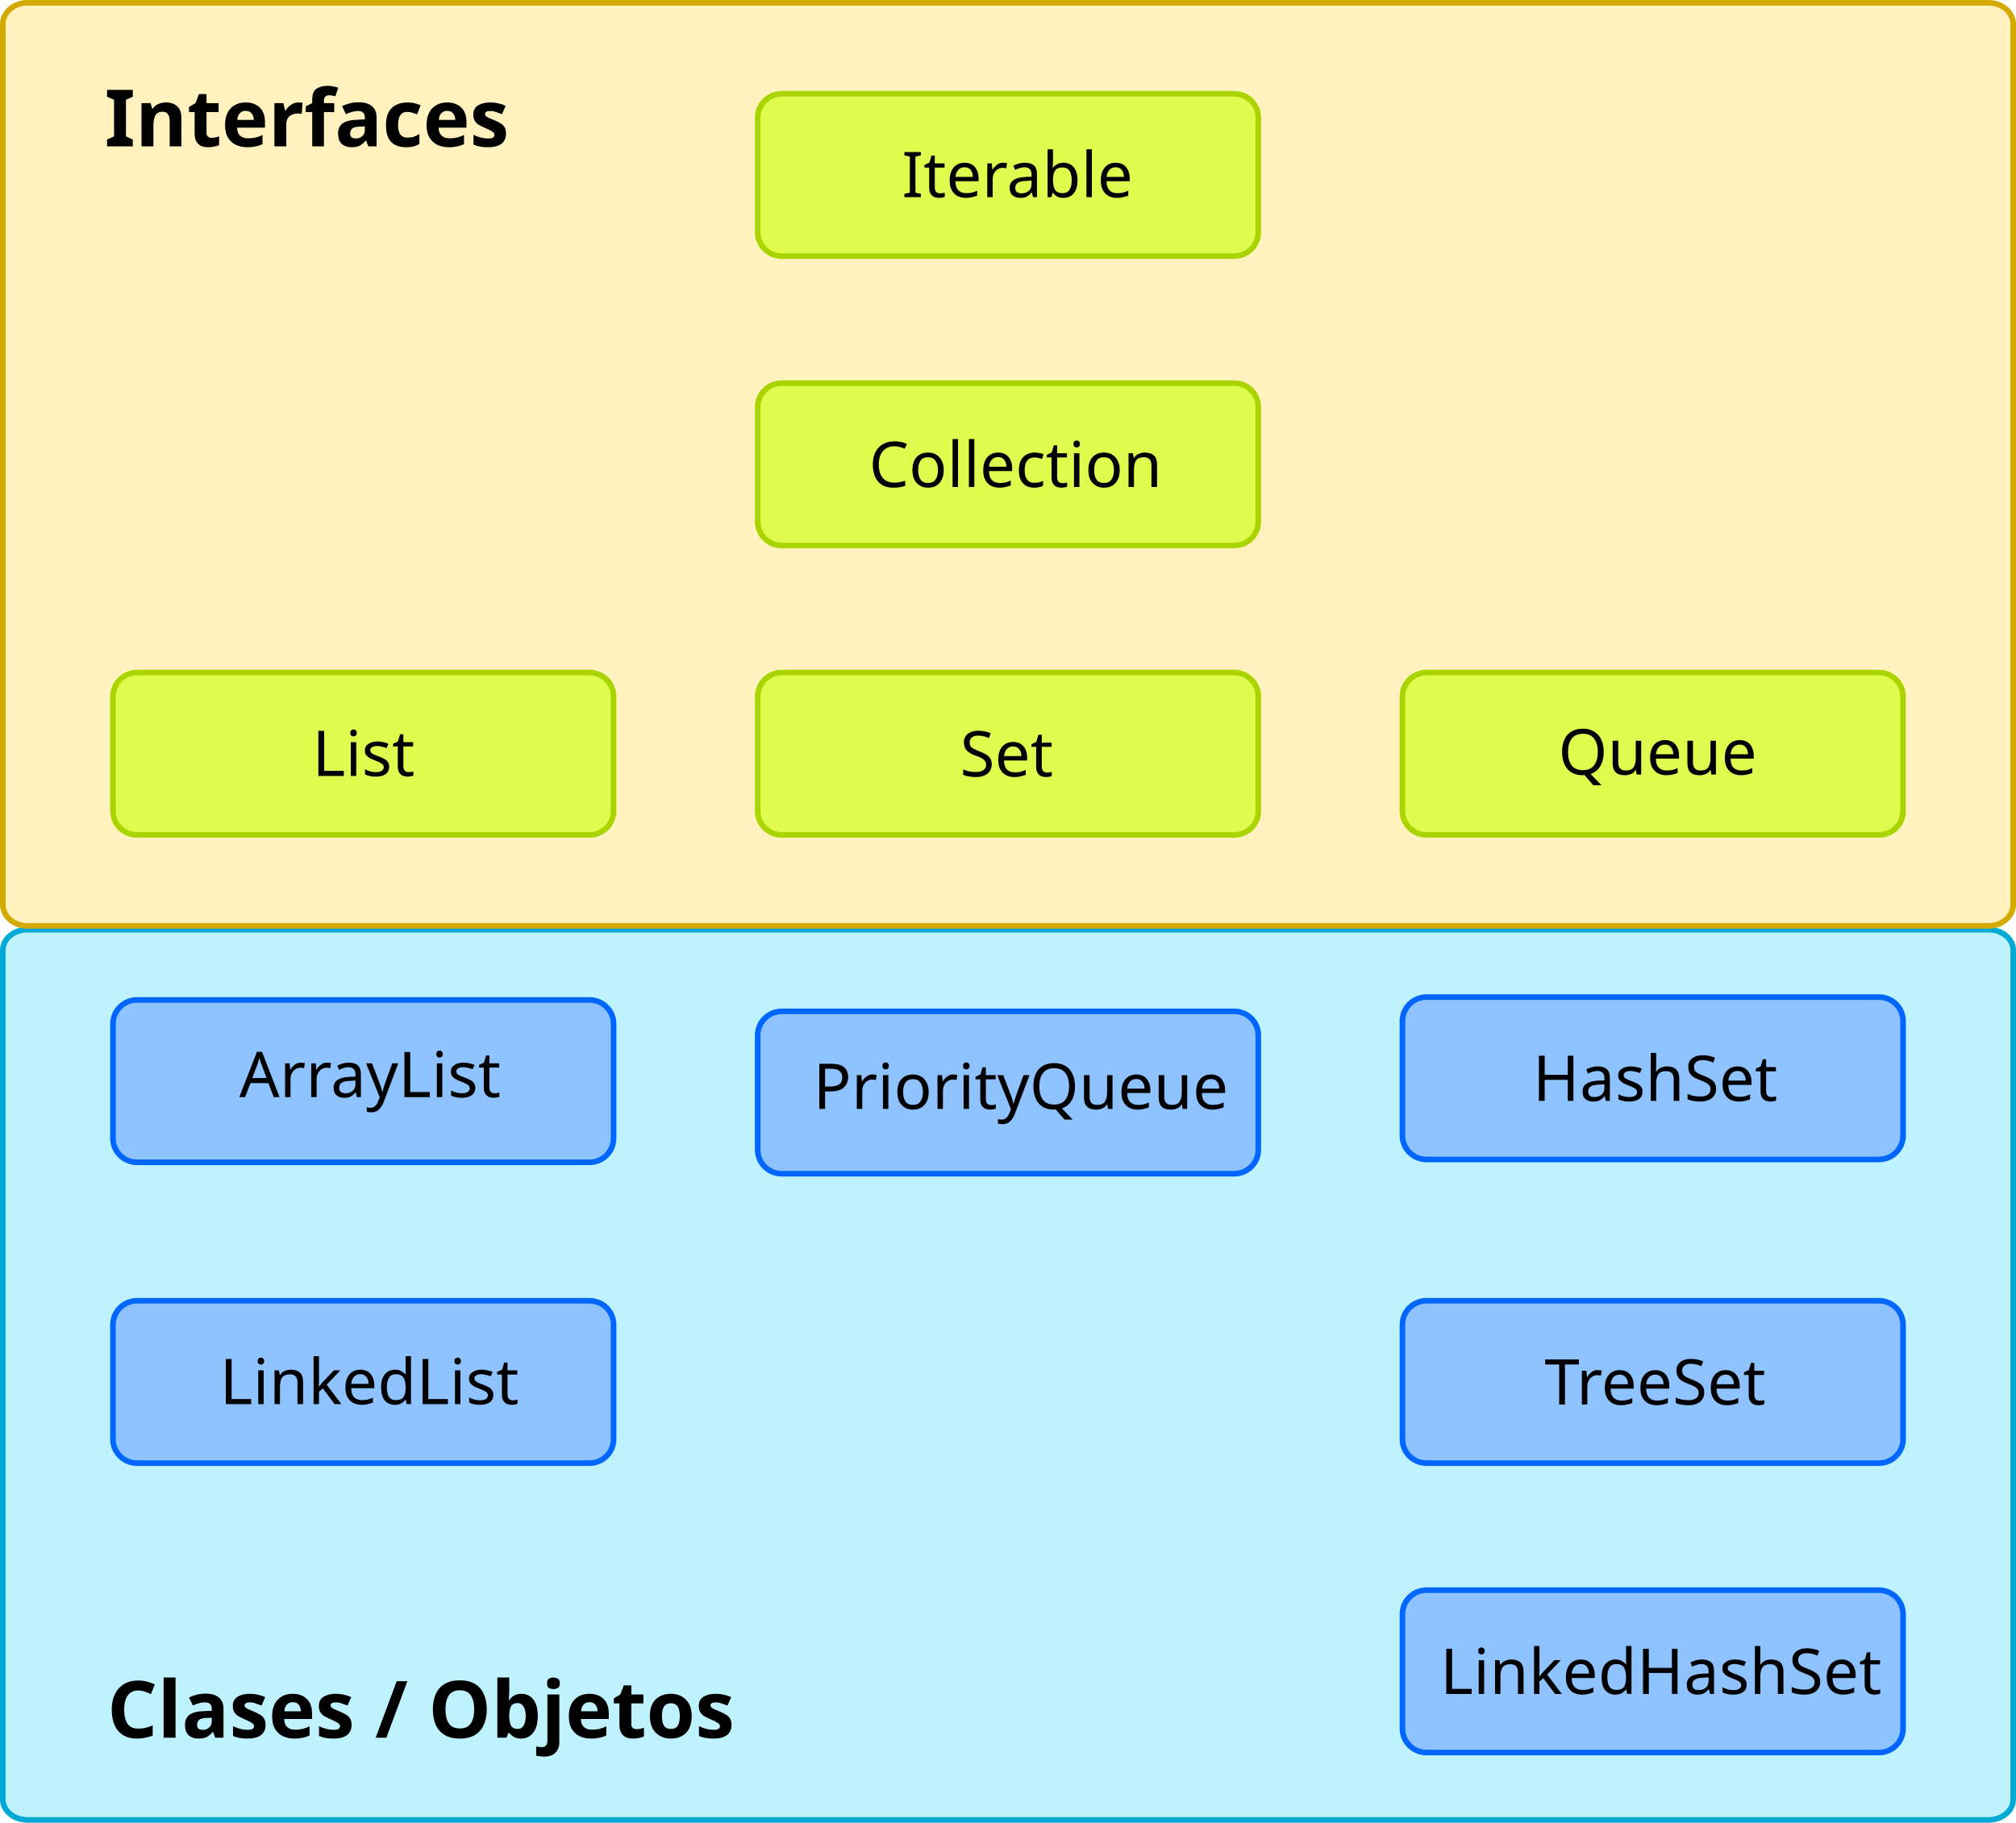
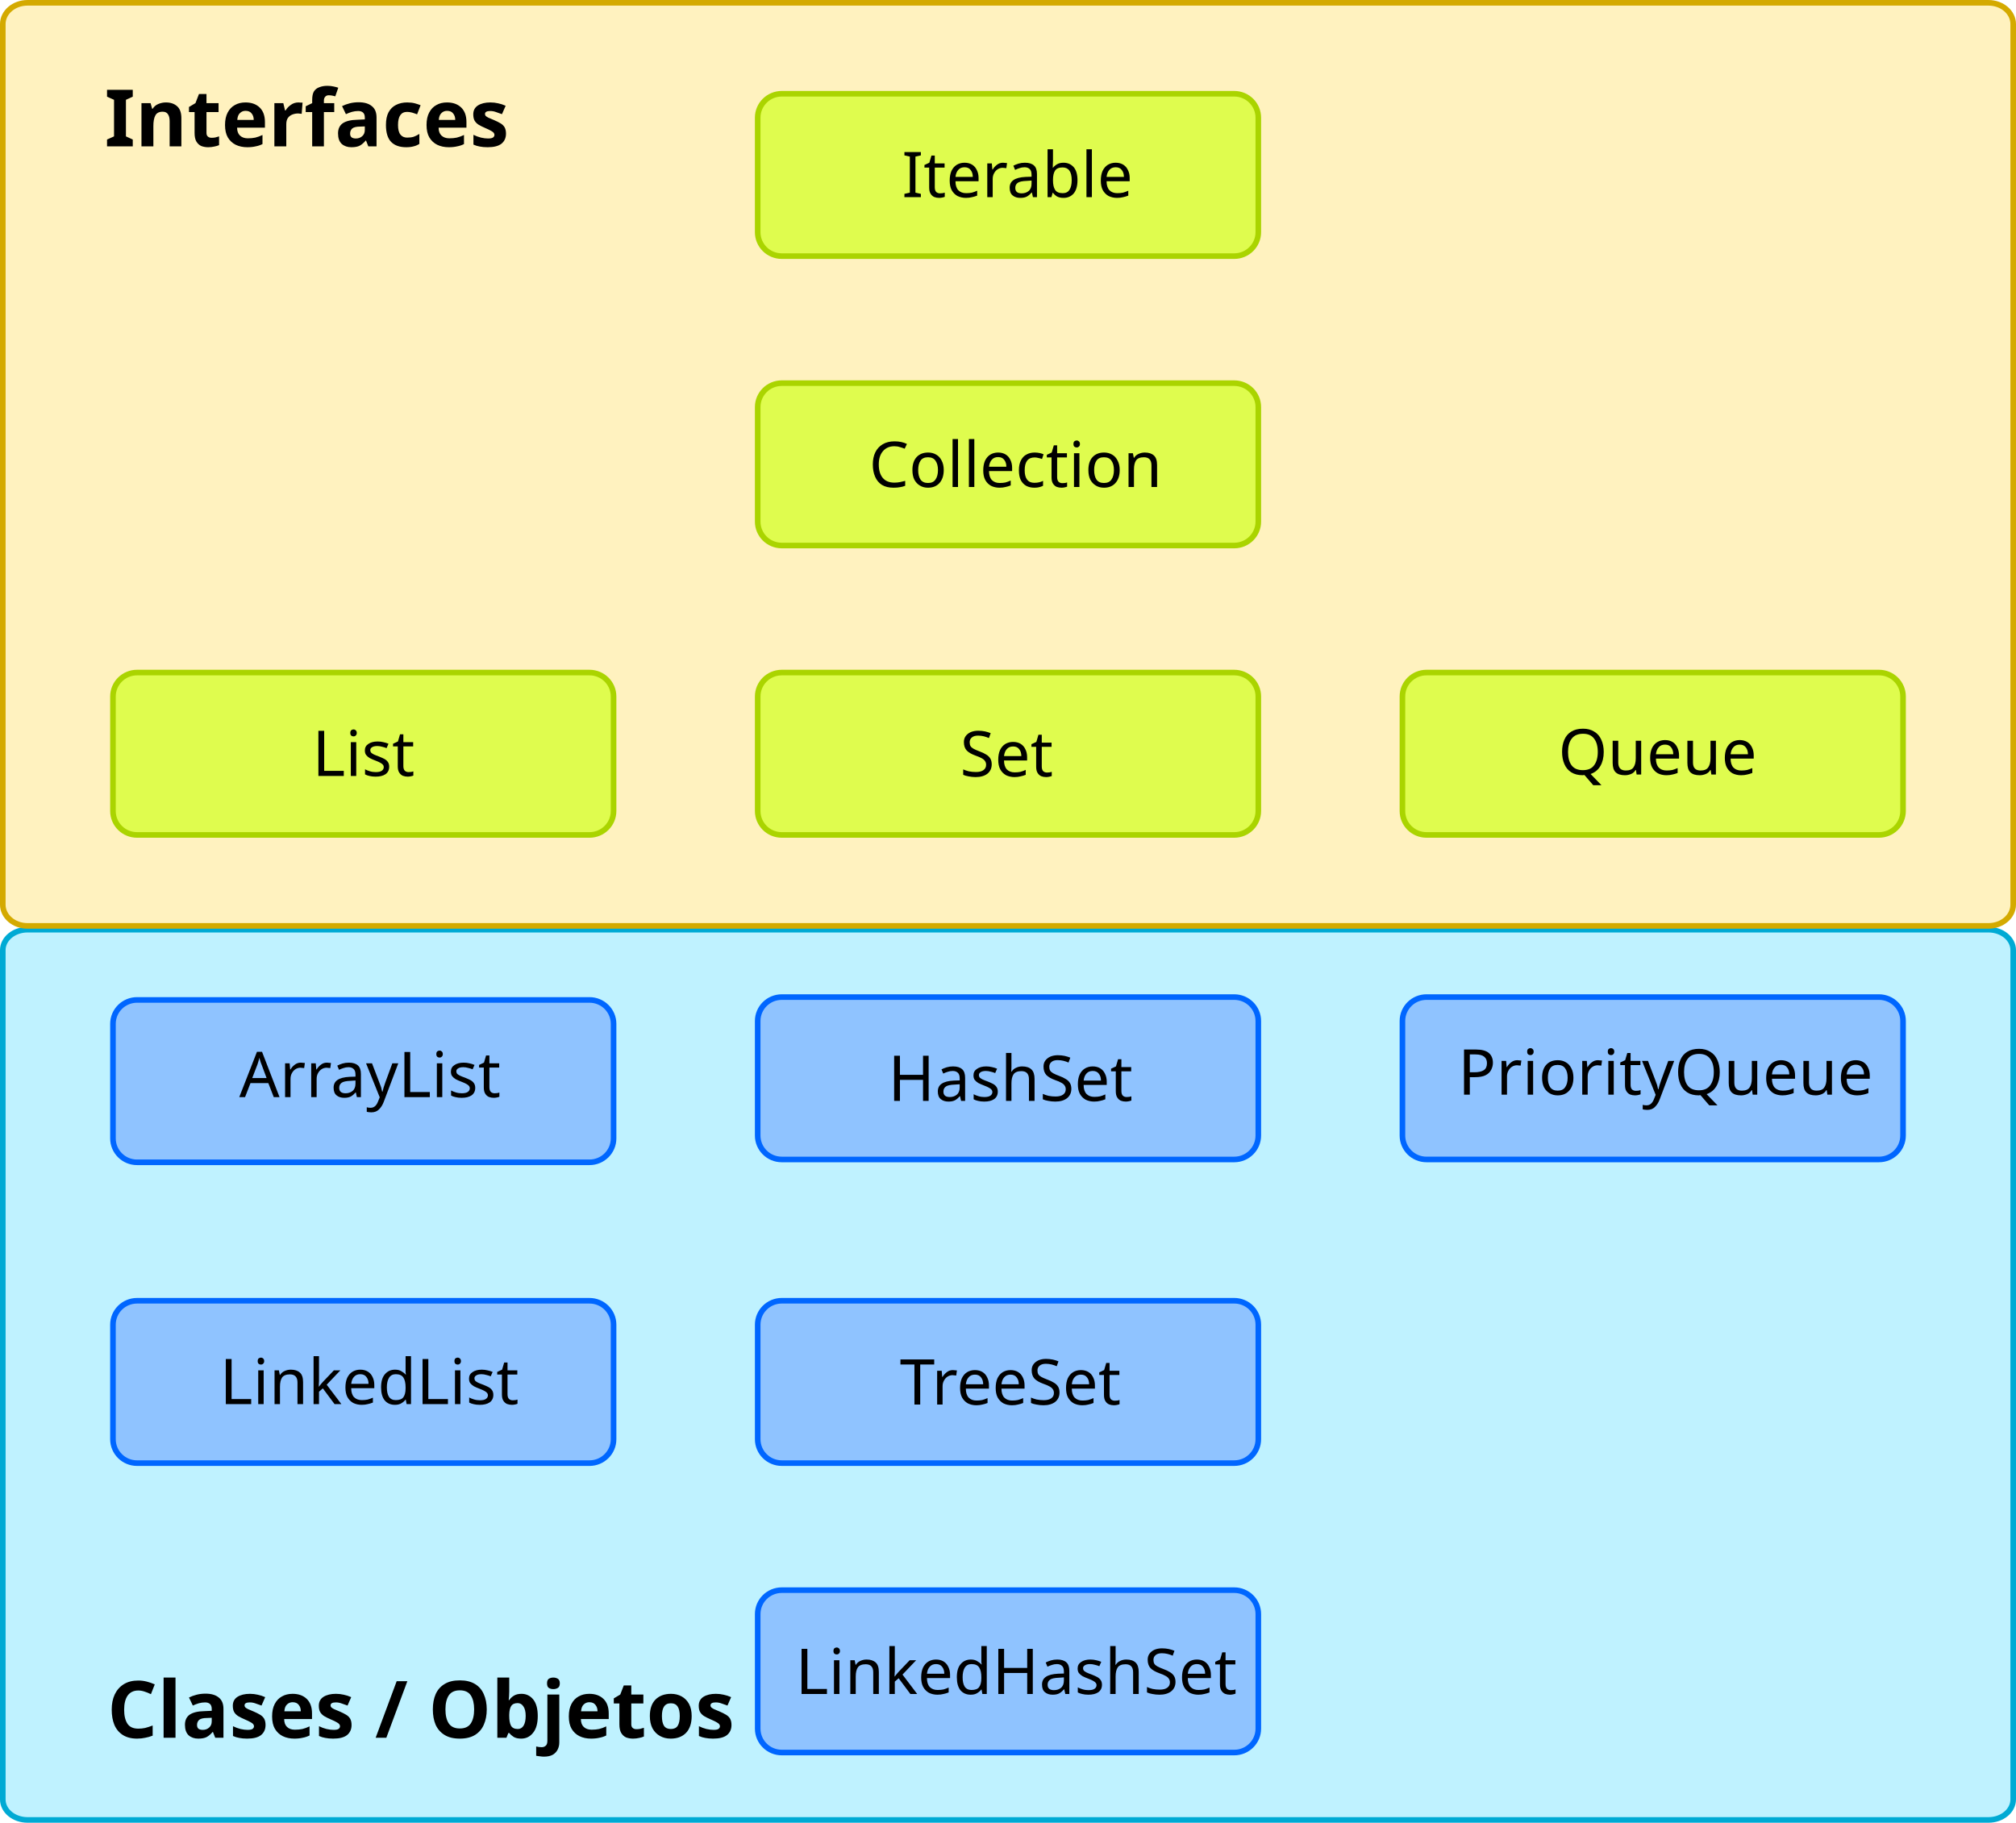
<svg xmlns="http://www.w3.org/2000/svg" width="180mm" height="162.769mm" viewBox="0 0 180 162.769" version="1.1" id="svg5">
  <defs id="defs2" />
  <g id="layer1" transform="translate(-13.75943,-34.39151)">
-     <g id="g827" transform="translate(-17.57547,1.528302)">
-       <rect style="fill:#aaeeff;fill-opacity:0.752;stroke:#00aad4;stroke-width:0.5;stroke-linejoin:round" id="rect705" width="179.5" height="79.5" x="31.585" y="115.882" rx="2.207" ry="1.83" />
-       <rect style="fill:#ffeeaa;fill-opacity:0.752;stroke:#d4aa00;stroke-width:0.5;stroke-linejoin:round" id="rect703" width="179.5" height="82.431" x="31.585" y="33.113" rx="2.207" ry="1.898" />
-       <g id="g728" transform="translate(1.939453,1.047364)">
+     <g id="g530">
+       <rect style="fill:#aaeeff;fill-opacity:0.752;stroke:#00aad4;stroke-width:0.5;stroke-linejoin:round" id="rect705" width="179.5" height="79.5" x="14.009" y="117.41" rx="2.207" ry="1.83" />
+       <rect style="fill:#ffeeaa;fill-opacity:0.752;stroke:#d4aa00;stroke-width:0.5;stroke-linejoin:round" id="rect703" width="179.5" height="82.431" x="14.009" y="34.642" rx="2.207" ry="1.898" />
+       <g id="g728" transform="translate(-15.63602,2.575665)">
        <g id="g501" transform="translate(59.60377,5.291667)">
          <rect style="fill:#d4ff2a;fill-opacity:0.752;stroke:#aad400;stroke-width:0.5;stroke-linejoin:round" id="rect234" width="44.697" height="14.5" x="37.443" y="34.896" rx="2.149" ry="2.135" />
          <text xml:space="preserve" style="font-size:5.644px;line-height:1.25;font-family:'Arial Nova';-inkscape-font-specification:'Arial Nova, Normal';stroke-width:0.265" x="50.326" y="44.132" id="text290">
            <tspan id="tspan288" style="stroke-width:0.265" x="50.326" y="44.132">Iterable</tspan>
          </text>
        </g>
        <g id="g506" transform="translate(34.89623,-0.1951531)">
          <rect style="fill:#d4ff2a;fill-opacity:0.752;stroke:#aad400;stroke-width:0.5;stroke-linejoin:round" id="rect484" width="44.697" height="14.5" x="62.151" y="66.226" rx="2.149" ry="2.135" />
          <text xml:space="preserve" style="font-size:5.644px;line-height:1.25;font-family:'Arial Nova';-inkscape-font-specification:'Arial Nova, Normal';stroke-width:0.265" x="72.087" y="75.497" id="text294">
            <tspan id="tspan292" style="stroke-width:0.265" x="72.087" y="75.497">Collection</tspan>
          </text>
        </g>
        <g id="g625" transform="translate(0,-4.408398)">
          <g id="g511">
            <rect style="fill:#d4ff2a;fill-opacity:0.752;stroke:#aad400;stroke-width:0.5;stroke-linejoin:round" id="rect486" width="44.697" height="14.5" x="39.481" y="96.283" rx="2.149" ry="2.135" />
            <text xml:space="preserve" style="font-size:5.644px;line-height:1.25;font-family:'Arial Nova';-inkscape-font-specification:'Arial Nova, Normal';stroke-width:0.265" x="57.278" y="105.519" id="text298">
              <tspan id="tspan296" style="stroke-width:0.265" x="57.278" y="105.519">List</tspan>
            </text>
          </g>
          <g id="g521" transform="translate(0,-0.5094376)">
            <rect style="fill:#d4ff2a;fill-opacity:0.752;stroke:#aad400;stroke-width:0.5;stroke-linejoin:round" id="rect488" width="44.697" height="14.5" x="154.613" y="96.792" rx="2.149" ry="2.135" />
            <text xml:space="preserve" style="font-size:5.644px;line-height:1.25;font-family:'Arial Nova';-inkscape-font-specification:'Arial Nova, Normal';stroke-width:0.265" x="168.525" y="105.895" id="text302">
              <tspan id="tspan300" style="stroke-width:0.265" x="168.525" y="105.895">Queue</tspan>
            </text>
          </g>
          <g id="g516" transform="translate(-8.405661)">
            <rect style="fill:#d4ff2a;fill-opacity:0.752;stroke:#aad400;stroke-width:0.5;stroke-linejoin:round" id="rect482" width="44.697" height="14.5" x="105.453" y="96.283" rx="2.149" ry="2.135" />
            <text xml:space="preserve" style="font-size:5.644px;line-height:1.25;font-family:'Arial Nova';-inkscape-font-specification:'Arial Nova, Normal';stroke-width:0.265" x="123.521" y="105.553" id="text306">
              <tspan id="tspan304" style="stroke-width:0.265" x="123.521" y="105.553">Set</tspan>
            </text>
          </g>
        </g>
      </g>
-       <g id="g759" transform="translate(1.939453,4.183917)">
-         <g id="g639" transform="translate(0,-4.036735)">
-           <g id="g526" transform="translate(-0.5094338)">
-             <rect style="fill:#80b3ff;fill-opacity:0.752;stroke:#0066ff;stroke-width:0.5;stroke-linejoin:round" id="rect490" width="44.697" height="14.5" x="39.991" y="122.009" rx="2.149" ry="2.135" />
-             <text xml:space="preserve" style="font-size:5.644px;line-height:1.25;font-family:'Arial Nova';-inkscape-font-specification:'Arial Nova, Normal';stroke-width:0.265" x="51.27" y="130.687" id="text310">
-               <tspan id="tspan308" style="stroke-width:0.265" x="51.27" y="130.687">ArrayList</tspan>
-             </text>
-           </g>
-           <g id="g531" transform="translate(3.820757)">
-             <rect style="fill:#80b3ff;fill-opacity:0.752;stroke:#0066ff;stroke-width:0.5;stroke-linejoin:round" id="rect494" width="44.697" height="14.5" x="93.226" y="123.028" rx="2.149" ry="2.135" />
-             <text xml:space="preserve" style="font-size:5.644px;line-height:1.25;font-family:'Arial Nova';-inkscape-font-specification:'Arial Nova, Normal';stroke-width:0.265" x="98.18" y="131.74" id="text368">
-               <tspan id="tspan366" style="stroke-width:0.265" x="98.18" y="131.74">PriorityQueue</tspan>
-             </text>
-           </g>
-           <g id="g598">
-             <rect style="fill:#80b3ff;fill-opacity:0.752;stroke:#0066ff;stroke-width:0.5;stroke-linejoin:round" id="rect492" width="44.697" height="14.5" x="154.613" y="121.755" rx="2.149" ry="2.135" />
-             <text xml:space="preserve" style="font-size:5.644px;line-height:1.25;font-family:'Arial Nova';-inkscape-font-specification:'Arial Nova, Normal';stroke-width:0.265" x="166.249" y="131.025" id="text372">
-               <tspan id="tspan370" style="stroke-width:0.265" x="166.249" y="131.025">HashSet</tspan>
-             </text>
-           </g>
-         </g>
-         <g id="g649" transform="translate(0,0.4104124)">
-           <g id="g541" transform="translate(-2.801887)">
-             <rect style="fill:#80b3ff;fill-opacity:0.752;stroke:#0066ff;stroke-width:0.5;stroke-linejoin:round" id="rect496" width="44.697" height="14.5" x="42.283" y="144.425" rx="2.149" ry="2.135" />
-             <text xml:space="preserve" style="font-size:5.644px;line-height:1.25;font-family:'Arial Nova';-inkscape-font-specification:'Arial Nova, Normal';stroke-width:0.265" x="51.814" y="153.66" id="text364">
-               <tspan id="tspan362" style="stroke-width:0.265" x="51.814" y="153.66">LinkedList</tspan>
-             </text>
-           </g>
-           <g id="g603" transform="translate(-4.07547,-6.367935)">
-             <rect style="fill:#80b3ff;fill-opacity:0.752;stroke:#0066ff;stroke-width:0.5;stroke-linejoin:round" id="rect577" width="44.697" height="14.5" x="158.689" y="150.792" rx="2.149" ry="2.135" />
-             <text xml:space="preserve" style="font-size:5.644px;line-height:1.25;font-family:'Arial Nova';-inkscape-font-specification:'Arial Nova, Normal';stroke-width:0.265" x="171.373" y="160.063" id="text581">
-               <tspan id="tspan579" style="stroke-width:0.265" x="171.373" y="160.063">TreeSet</tspan>
-             </text>
-           </g>
-         </g>
-         <g id="g611" transform="translate(1.528302,-6.35)">
-           <g id="g575" transform="translate(5.094333,55.27358)">
-             <rect style="fill:#80b3ff;fill-opacity:0.752;stroke:#0066ff;stroke-width:0.5;stroke-linejoin:round" id="rect569" width="44.697" height="14.5" x="147.991" y="121.755" rx="2.149" ry="2.135" />
-             <text xml:space="preserve" style="font-size:5.644px;line-height:1.25;font-family:'Arial Nova';-inkscape-font-specification:'Arial Nova, Normal';white-space:pre;inline-size:0;stroke-width:0.265" x="159.626" y="131.025" id="text573">
-               <tspan id="tspan571" style="stroke-width:0.265" x="159.626" y="131.025" />
-             </text>
-           </g>
-           <text xml:space="preserve" style="font-size:5.644px;line-height:1.25;font-family:'Arial Nova';-inkscape-font-specification:'Arial Nova, Normal';stroke-width:0.265" x="156.455" y="186.299" id="text587">
-             <tspan id="tspan585" style="stroke-width:0.265" x="156.455" y="186.299">LinkedHashSet</tspan>
+       <g id="g526" transform="translate(-16.14545,1.675483)">
+         <rect style="fill:#80b3ff;fill-opacity:0.752;stroke:#0066ff;stroke-width:0.5;stroke-linejoin:round" id="rect490" width="44.697" height="14.5" x="39.991" y="122.009" rx="2.149" ry="2.135" />
+         <text xml:space="preserve" style="font-size:5.644px;line-height:1.25;font-family:'Arial Nova';-inkscape-font-specification:'Arial Nova, Normal';stroke-width:0.265" x="51.27" y="130.687" id="text310">
+           <tspan id="tspan308" style="stroke-width:0.265" x="51.27" y="130.687">ArrayList</tspan>
+         </text>
+       </g>
+       <g id="g531" transform="translate(45.75078,0.4018933)">
+         <rect style="fill:#80b3ff;fill-opacity:0.752;stroke:#0066ff;stroke-width:0.5;stroke-linejoin:round" id="rect494" width="44.697" height="14.5" x="93.226" y="123.028" rx="2.149" ry="2.135" />
+         <text xml:space="preserve" style="font-size:5.644px;line-height:1.25;font-family:'Arial Nova';-inkscape-font-specification:'Arial Nova, Normal';stroke-width:0.265" x="98.18" y="131.74" id="text368">
+           <tspan id="tspan366" style="stroke-width:0.265" x="98.18" y="131.74">PriorityQueue</tspan>
+         </text>
+       </g>
+       <g id="g541" transform="translate(-18.43791,6.122631)">
+         <rect style="fill:#80b3ff;fill-opacity:0.752;stroke:#0066ff;stroke-width:0.5;stroke-linejoin:round" id="rect496" width="44.697" height="14.5" x="42.283" y="144.425" rx="2.149" ry="2.135" />
+         <text xml:space="preserve" style="font-size:5.644px;line-height:1.25;font-family:'Arial Nova';-inkscape-font-specification:'Arial Nova, Normal';stroke-width:0.265" x="51.814" y="153.66" id="text364">
+           <tspan id="tspan362" style="stroke-width:0.265" x="51.814" y="153.66">LinkedList</tspan>
+         </text>
+       </g>
+       <g id="g473" transform="translate(-57.56604)">
+         <g id="g598" transform="translate(-15.63602,1.675483)">
+           <rect style="fill:#80b3ff;fill-opacity:0.752;stroke:#0066ff;stroke-width:0.5;stroke-linejoin:round" id="rect492" width="44.697" height="14.5" x="154.613" y="121.755" rx="2.149" ry="2.135" />
+           <text xml:space="preserve" style="font-size:5.644px;line-height:1.25;font-family:'Arial Nova';-inkscape-font-specification:'Arial Nova, Normal';stroke-width:0.265" x="166.249" y="131.025" id="text372">
+             <tspan id="tspan370" style="stroke-width:0.265" x="166.249" y="131.025">HashSet</tspan>
          </text>
        </g>
+         <g id="g603" transform="translate(-19.71149,-0.245304)">
+           <rect style="fill:#80b3ff;fill-opacity:0.752;stroke:#0066ff;stroke-width:0.5;stroke-linejoin:round" id="rect577" width="44.697" height="14.5" x="158.689" y="150.792" rx="2.149" ry="2.135" />
+           <text xml:space="preserve" style="font-size:5.644px;line-height:1.25;font-family:'Arial Nova';-inkscape-font-specification:'Arial Nova, Normal';stroke-width:0.265" x="171.373" y="160.063" id="text581">
+             <tspan id="tspan579" style="stroke-width:0.265" x="171.373" y="160.063">TreeSet</tspan>
+           </text>
+         </g>
+         <g id="g575" transform="translate(-9.013384,54.6358)">
+           <rect style="fill:#80b3ff;fill-opacity:0.752;stroke:#0066ff;stroke-width:0.5;stroke-linejoin:round" id="rect569" width="44.697" height="14.5" x="147.991" y="121.755" rx="2.149" ry="2.135" />
+           <text xml:space="preserve" style="font-size:5.644px;line-height:1.25;font-family:'Arial Nova';-inkscape-font-specification:'Arial Nova, Normal';white-space:pre;inline-size:0;stroke-width:0.265" x="159.626" y="131.025" id="text573">
+             <tspan id="tspan571" style="stroke-width:0.265" x="159.626" y="131.025" />
+           </text>
+         </g>
+         <text xml:space="preserve" style="font-size:5.644px;line-height:1.25;font-family:'Arial Nova';-inkscape-font-specification:'Arial Nova, Normal';stroke-width:0.265" x="142.347" y="185.661" id="text587">
+           <tspan id="tspan585" style="stroke-width:0.265" x="142.347" y="185.661">LinkedHashSet</tspan>
+         </text>
      </g>
-       <text xml:space="preserve" style="font-style:normal;font-variant:normal;font-weight:bold;font-stretch:normal;font-size:7.056px;line-height:1.25;font-family:Candara;-inkscape-font-specification:'Candara, Bold';font-variant-ligatures:normal;font-variant-caps:normal;font-variant-numeric:normal;font-variant-east-asian:normal;stroke-width:0.265" x="40.905" y="188.041" id="text763">
-         <tspan id="tspan761" style="font-style:normal;font-variant:normal;font-weight:bold;font-stretch:normal;font-size:7.056px;font-family:Candara;-inkscape-font-specification:'Candara, Bold';font-variant-ligatures:normal;font-variant-caps:normal;font-variant-numeric:normal;font-variant-east-asian:normal;stroke-width:0.265" x="40.905" y="188.041">Clases / Objetos</tspan>
+       <text xml:space="preserve" style="font-style:normal;font-variant:normal;font-weight:bold;font-stretch:normal;font-size:7.056px;line-height:1.25;font-family:Candara;-inkscape-font-specification:'Candara, Bold';font-variant-ligatures:normal;font-variant-caps:normal;font-variant-numeric:normal;font-variant-east-asian:normal;stroke-width:0.265" x="23.33" y="189.57" id="text763">
+         <tspan id="tspan761" style="font-style:normal;font-variant:normal;font-weight:bold;font-stretch:normal;font-size:7.056px;font-family:Candara;-inkscape-font-specification:'Candara, Bold';font-variant-ligatures:normal;font-variant-caps:normal;font-variant-numeric:normal;font-variant-east-asian:normal;stroke-width:0.265" x="23.33" y="189.57">Clases / Objetos</tspan>
      </text>
-       <text xml:space="preserve" style="font-style:normal;font-variant:normal;font-weight:bold;font-stretch:normal;font-size:7.056px;line-height:1.25;font-family:Candara;-inkscape-font-specification:'Candara, Bold';font-variant-ligatures:normal;font-variant-caps:normal;font-variant-numeric:normal;font-variant-east-asian:normal;stroke-width:0.265" x="40.674" y="45.932" id="text767">
-         <tspan id="tspan765" style="font-style:normal;font-variant:normal;font-weight:bold;font-stretch:normal;font-size:7.056px;font-family:Candara;-inkscape-font-specification:'Candara, Bold';font-variant-ligatures:normal;font-variant-caps:normal;font-variant-numeric:normal;font-variant-east-asian:normal;stroke-width:0.265" x="40.674" y="45.932">Interfaces</tspan>
+       <text xml:space="preserve" style="font-style:normal;font-variant:normal;font-weight:bold;font-stretch:normal;font-size:7.056px;line-height:1.25;font-family:Candara;-inkscape-font-specification:'Candara, Bold';font-variant-ligatures:normal;font-variant-caps:normal;font-variant-numeric:normal;font-variant-east-asian:normal;stroke-width:0.265" x="23.099" y="47.461" id="text767">
+         <tspan id="tspan765" style="font-style:normal;font-variant:normal;font-weight:bold;font-stretch:normal;font-size:7.056px;font-family:Candara;-inkscape-font-specification:'Candara, Bold';font-variant-ligatures:normal;font-variant-caps:normal;font-variant-numeric:normal;font-variant-east-asian:normal;stroke-width:0.265" x="23.099" y="47.461">Interfaces</tspan>
      </text>
    </g>
  </g>
</svg>
